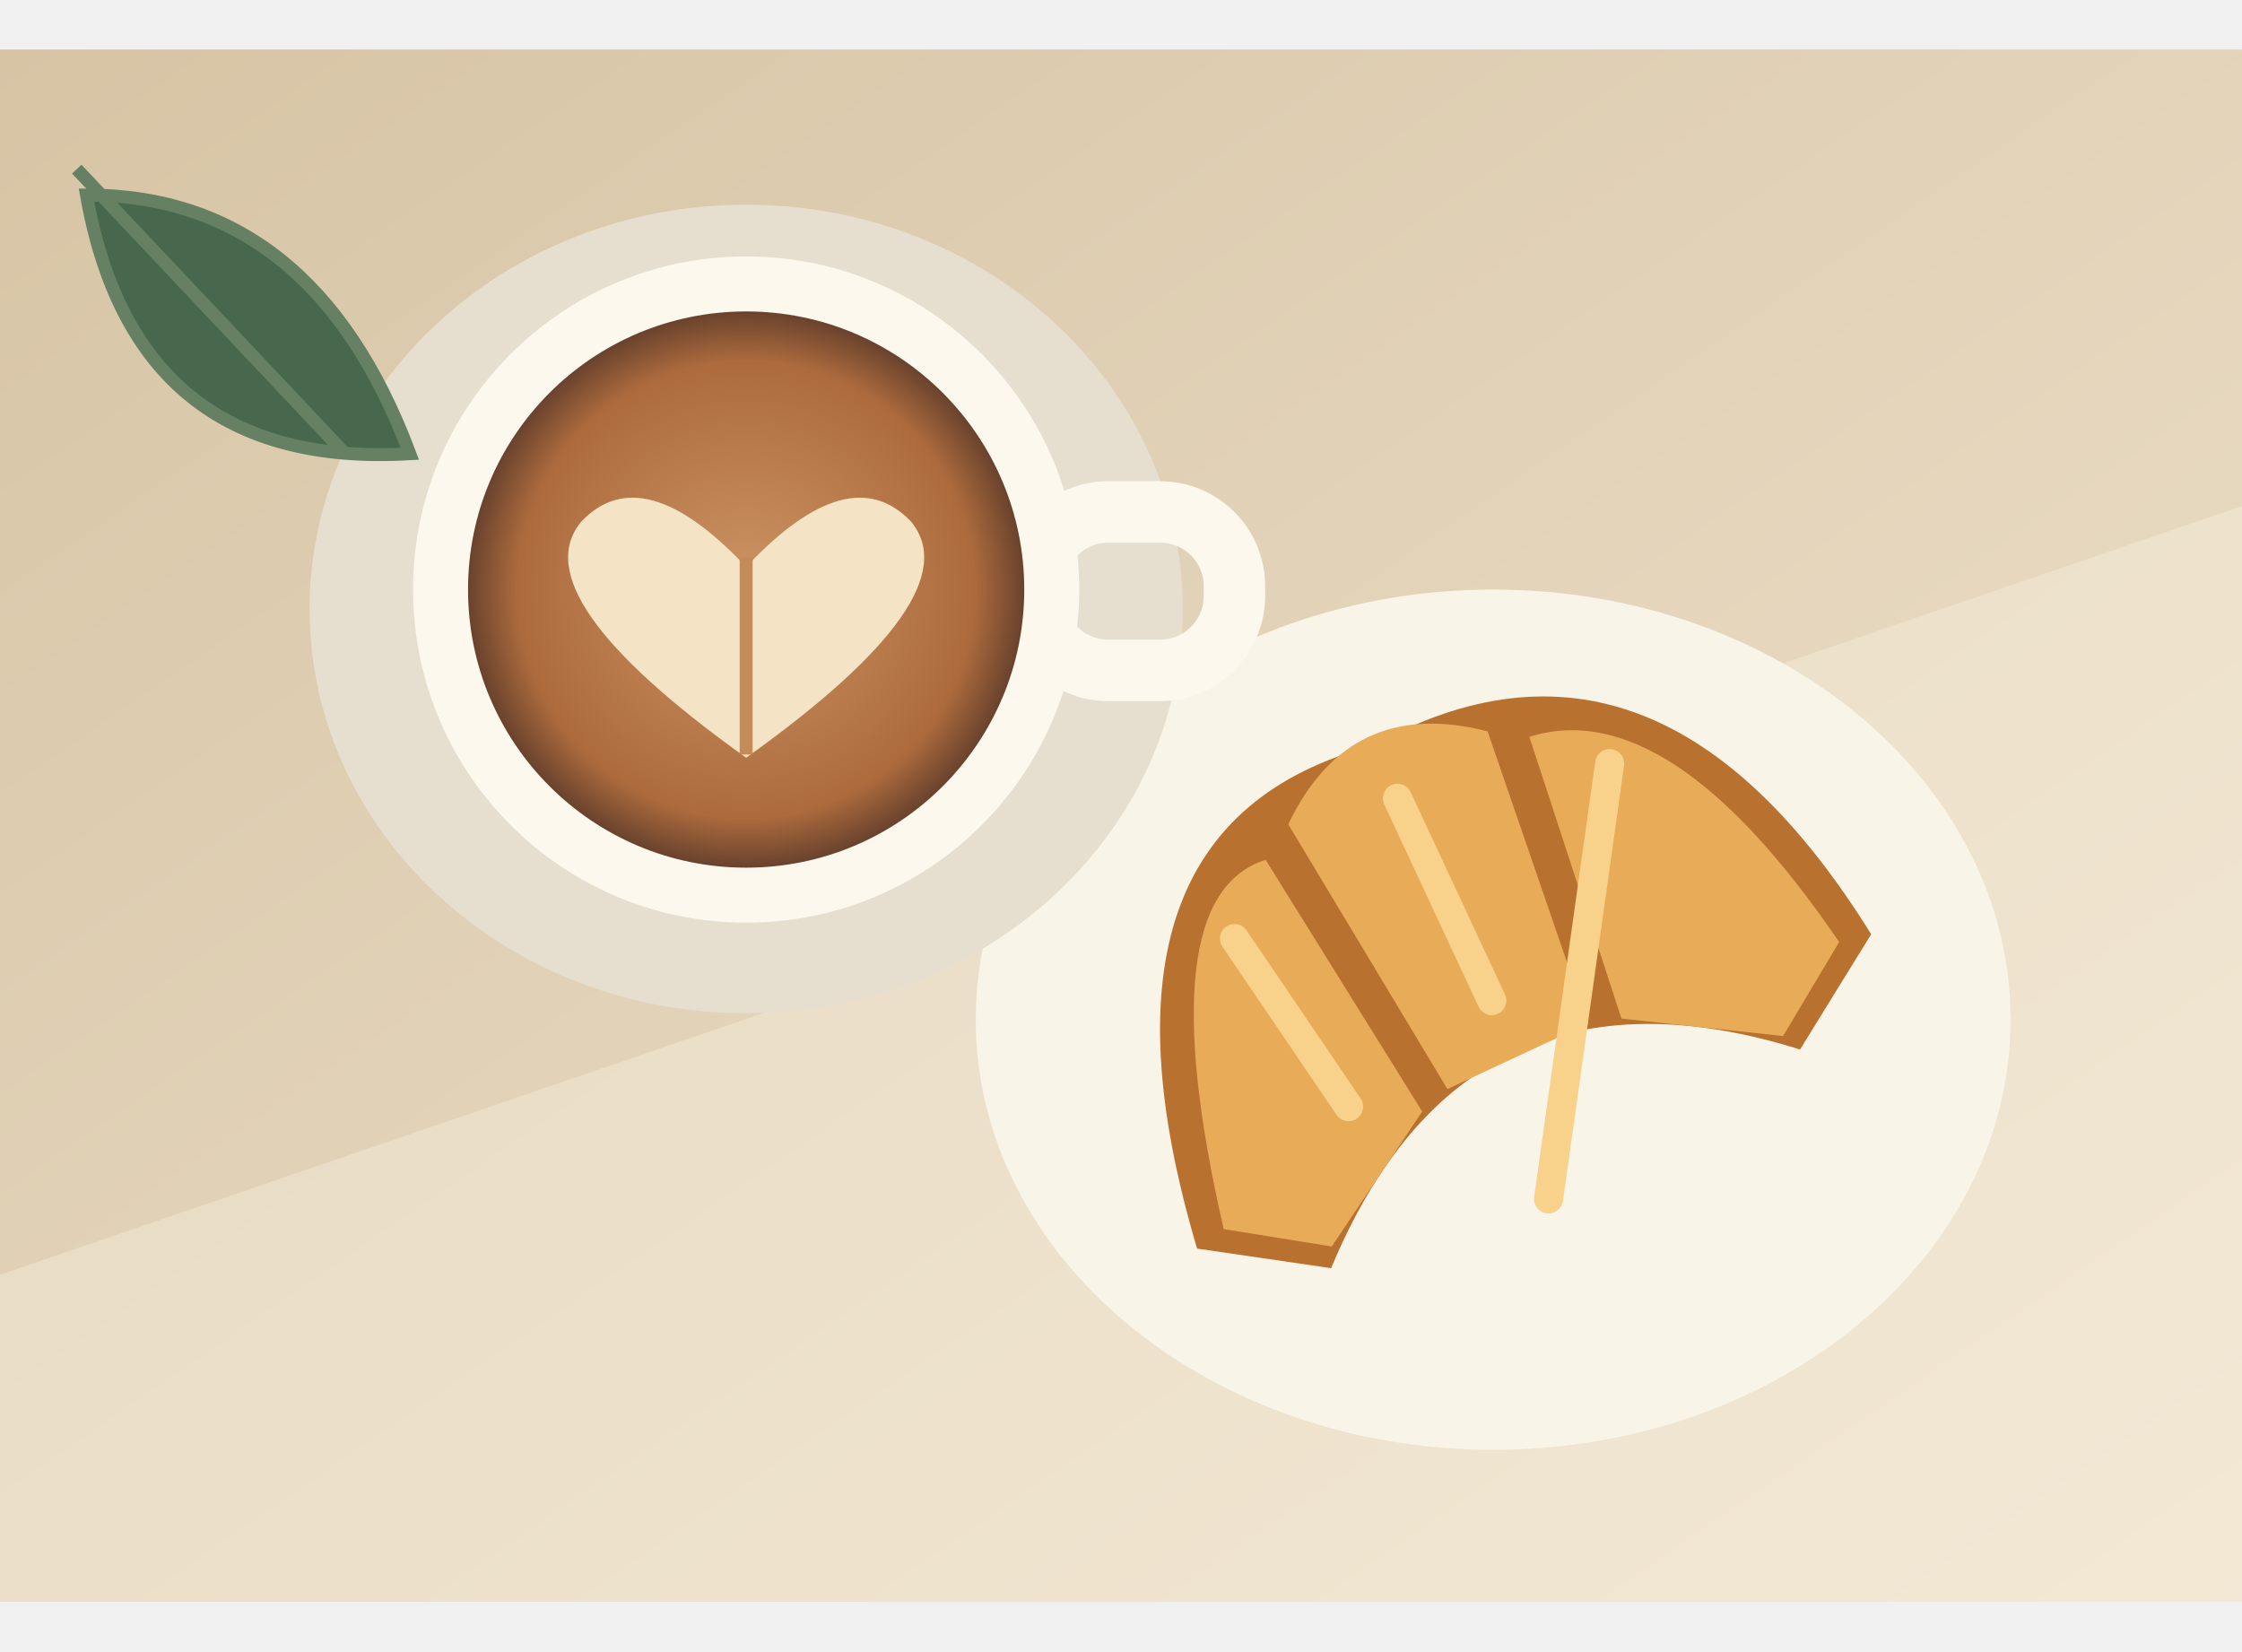
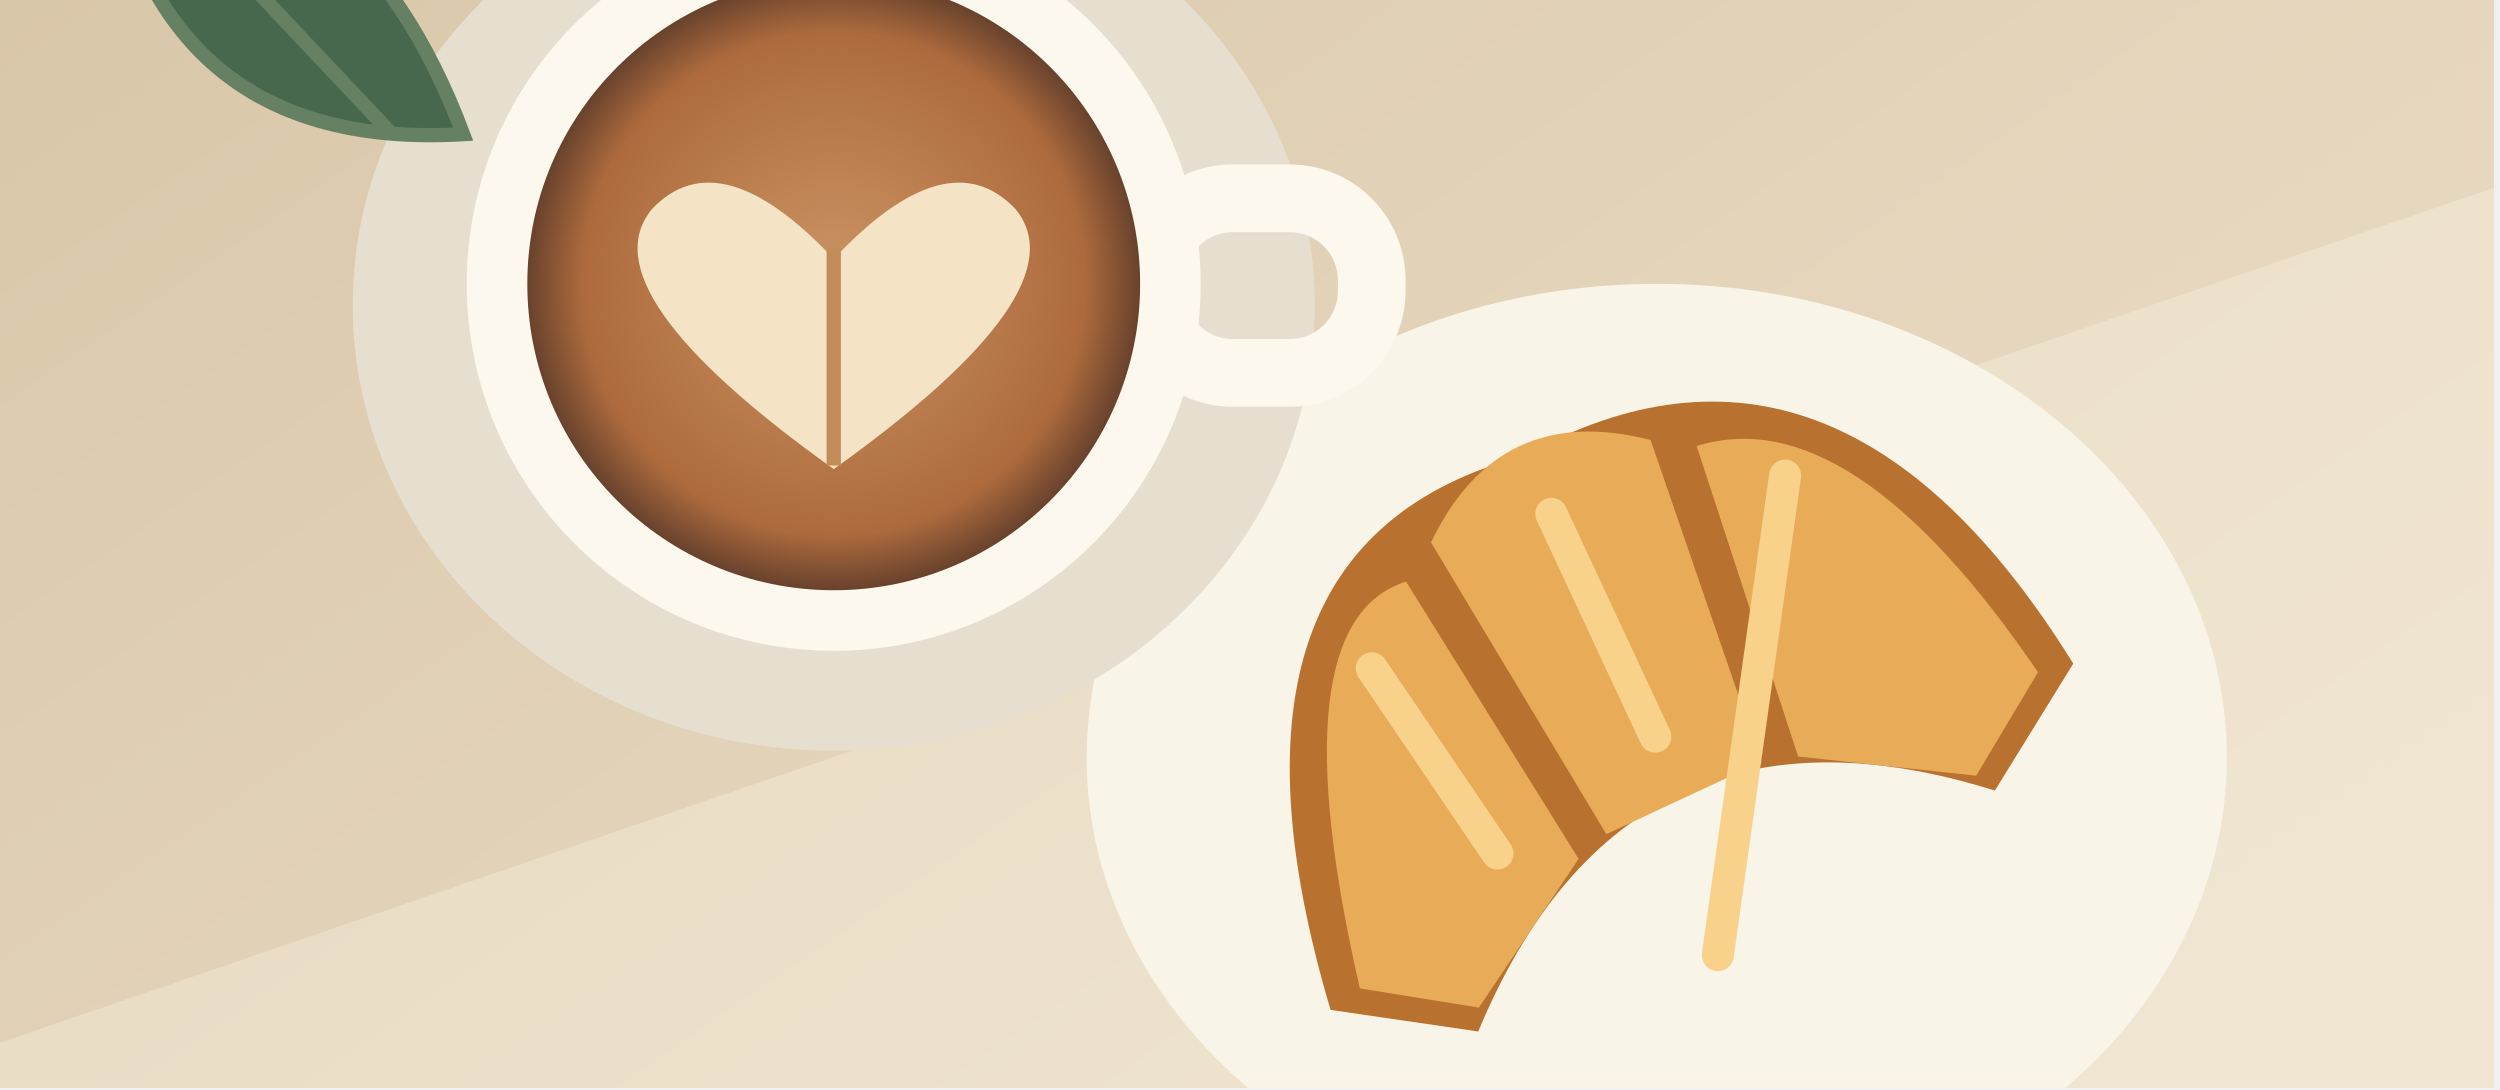
- <svg xmlns="http://www.w3.org/2000/svg" width="850" height="626" viewBox="0 0 850 626" fill="none">
-   <g clip-path="url(#clip0_9_3520)">
-     <g clip-path="url(#clip1_9_3520)">
-       <path d="M-4 18.76H854.2V607.24H-4V18.76Z" fill="url(#paint0_linear_9_3520)" />
-       <path opacity="0.4" d="M-4 484.64L854.2 190.4V607.24H-4" fill="#F8EFDE" />
-       <path d="M566.09 549.618C674.426 549.618 762.25 476.614 762.25 386.56C762.25 296.506 674.426 223.502 566.09 223.502C457.754 223.502 369.93 296.506 369.93 386.56C369.93 476.614 457.754 549.618 566.09 549.618Z" fill="#F9F4E8" />
-       <path d="M453.854 473.347C422.037 366.437 444.251 302.871 520.495 282.649C592.152 242.921 655.126 266.764 709.414 354.178L682.442 397.868C597.966 371.427 538.705 399.06 504.66 480.769L453.854 473.347Z" fill="#B97130" />
-       <path d="M463.929 465.944C444.647 382.047 449.944 335.387 479.82 325.965L539.192 421.378L504.885 472.548L463.929 465.944ZM488.416 312.487C503.929 280.002 529.115 268.258 563.973 277.255L602.084 387.994L548.749 412.864L488.416 312.487ZM579.822 279.333C615.228 268.234 654.377 294.168 697.267 357.136L675.999 392.756L614.749 386.146L579.822 279.333Z" fill="#E8AC58" />
-       <path d="M468.035 355.811L511.27 419.52L468.035 355.811ZM529.821 302.65L565.572 379.318L529.821 302.65ZM610.26 289.49L587.103 454.501L610.26 289.49Z" fill="black" />
-       <path d="M468.035 355.811L511.27 419.52M529.821 302.65L565.572 379.318M610.26 289.49L587.103 454.501" stroke="#F8D18B" stroke-width="11.034" stroke-linecap="round" />
-       <path d="M282.884 384.107C374.293 384.107 448.394 315.495 448.394 230.857C448.394 146.22 374.293 77.607 282.884 77.607C191.475 77.607 117.374 146.22 117.374 230.857C117.374 315.495 191.475 384.107 282.884 384.107Z" fill="#E6DFCF" />
-       <path d="M439.812 194.078H420.196C404.623 194.078 391.998 206.703 391.998 222.276V225.954C391.998 241.527 404.623 254.152 420.196 254.152H439.812C455.385 254.152 468.01 241.527 468.01 225.954V222.276C468.01 206.703 455.385 194.078 439.812 194.078Z" stroke="#FCF8ED" stroke-width="23.294" />
-       <path d="M282.884 349.779C352.625 349.779 409.162 293.242 409.162 223.501C409.162 153.759 352.625 97.223 282.884 97.223C213.143 97.223 156.606 153.759 156.606 223.501C156.606 293.242 213.143 349.779 282.884 349.779Z" fill="#FCF8ED" />
-       <path d="M282.884 328.936C341.115 328.936 388.32 281.731 388.32 223.5C388.32 165.27 341.115 118.064 282.884 118.064C224.653 118.064 177.448 165.27 177.448 223.5C177.448 281.731 224.653 328.936 282.884 328.936Z" fill="url(#paint1_radial_9_3520)" />
-       <path d="M282.884 287.253C225.671 246.387 204.829 216.554 220.358 197.755C235.887 181.409 256.729 187.13 282.884 214.919C309.039 187.13 329.881 181.409 345.41 197.755C360.939 216.554 340.097 246.387 282.884 287.253Z" fill="#F4E4C5" />
-       <path d="M282.884 286.028V211.242V286.028Z" fill="black" />
-       <path d="M282.884 286.028V211.242" stroke="#C38B57" stroke-width="4.904" />
-       <path d="M32.78 73.929C89.993 73.929 130.86 106.622 155.38 172.009C85.907 176.096 45.04 143.402 32.78 73.929ZM29.102 64.121L130.86 172.009L29.102 64.121Z" fill="#47684C" />
-       <path d="M29.102 64.121L130.86 172.009M32.78 73.929C89.993 73.929 130.86 106.622 155.38 172.009C85.907 176.096 45.04 143.402 32.78 73.929Z" stroke="#658062" stroke-width="4.904" />
+ <svg xmlns="http://www.w3.org/2000/svg" width="218" height="95" viewBox="0 0 218 95" fill="none">
+   <g clip-path="url(#clip0_9_1102)">
+     <g clip-path="url(#clip1_9_1102)">
+       <path d="M0 -27.135H217.48V121.994H0V-27.135Z" fill="url(#paint0_linear_9_1102)" />
+       <path opacity="0.4" d="M0 90.926L217.48 16.361V121.994H0" fill="#F8EFDE" />
+       <path d="M144.469 107.392C171.923 107.392 194.179 88.892 194.179 66.071C194.179 43.25 171.923 24.75 144.469 24.75C117.015 24.75 94.759 43.25 94.759 66.071C94.759 88.892 117.015 107.392 144.469 107.392Z" fill="#F9F4E8" />
+       <path d="M116.027 88.064C107.964 60.972 113.593 44.863 132.914 39.738C151.073 29.671 167.032 35.713 180.789 57.865L173.954 68.937C152.547 62.236 137.529 69.239 128.902 89.945L116.027 88.064Z" fill="#B97130" />
+       <path d="M118.58 86.188C113.693 64.928 115.036 53.103 122.607 50.716L137.653 74.895L128.959 87.862L118.58 86.188ZM124.785 47.3C128.716 39.068 135.099 36.092 143.932 38.372L153.59 66.435L140.074 72.737L124.785 47.3ZM147.949 38.899C156.921 36.086 166.842 42.658 177.711 58.615L172.321 67.641L156.8 65.966L147.949 38.899Z" fill="#E8AC58" />
+       <path d="M119.62 58.278L130.577 74.423ZM135.278 44.807L144.338 64.236ZM155.662 41.472L149.794 83.288Z" fill="black" />
+       <path d="M119.62 58.278L130.577 74.423M135.278 44.807L144.338 64.236M155.662 41.472L149.794 83.288" stroke-width="2.796" stroke-linecap="round" stroke="#F8D18B" />
+       <path d="M72.701 65.45C95.865 65.45 114.643 48.062 114.643 26.614C114.643 5.166 95.865 -12.222 72.701 -12.222C49.536 -12.222 30.758 5.166 30.758 26.614C30.758 48.062 49.536 65.45 72.701 65.45Z" fill="#E6DFCF" />
+       <path d="M107.497 17.294H112.468C116.415 17.294 119.614 20.493 119.614 24.44V25.372C119.614 29.318 116.415 32.517 112.468 32.517H107.497C103.551 32.517 100.352 29.318 100.352 25.372V24.44C100.352 20.493 103.551 17.294 107.497 17.294Z" stroke-width="5.903" stroke="#FCF8ED" />
+       <path d="M72.701 56.75C90.374 56.75 104.701 42.423 104.701 24.75C104.701 7.076 90.374 -7.251 72.701 -7.251C55.027 -7.251 40.7 7.076 40.7 24.75C40.7 42.423 55.027 56.75 72.701 56.75Z" fill="#FCF8ED" />
+       <path d="M72.701 51.469C87.457 51.469 99.419 39.507 99.419 24.75C99.419 9.994 87.457 -1.969 72.701 -1.969C57.944 -1.969 45.982 9.994 45.982 24.75C45.982 39.507 57.944 51.469 72.701 51.469Z" fill="url(#paint1_radial_9_1102)" />
+       <path d="M72.701 40.905C58.202 30.549 52.92 22.989 56.855 18.225C60.791 14.083 66.073 15.533 72.701 22.575C79.329 15.533 84.61 14.083 88.546 18.225C92.481 22.989 87.199 30.549 72.701 40.905Z" fill="#F4E4C5" />
+       <path d="M72.701 40.594V21.643Z" fill="black" />
+       <path d="M72.701 40.594V21.643" stroke-width="1.243" stroke="#C38B57" />
+       <path d="M9.321 -13.154C23.819 -13.154 34.175 -4.869 40.389 11.701C22.784 12.736 12.428 4.451 9.321 -13.154ZM8.389 -15.64L34.175 11.701Z" fill="#47684C" />
+       <path d="M8.389 -15.64L34.175 11.701M9.321 -13.154C23.819 -13.154 34.175 -4.869 40.389 11.701C22.784 12.736 12.428 4.451 9.321 -13.154Z" stroke-width="1.243" stroke="#658062" />
    </g>
  </g>
  <defs>
-     <linearGradient id="paint0_linear_9_3520" x1="-4" y1="18.76" x2="544.943" y2="819.302" gradientUnits="userSpaceOnUse">
+     <linearGradient id="paint0_linear_9_1102" x1="0" y1="-27.135" x2="139.11" y2="175.734" gradientUnits="userSpaceOnUse">
      <stop stop-color="#D7C4A5" />
      <stop offset="1" stop-color="#EFE3CE" />
    </linearGradient>
-     <radialGradient id="paint1_radial_9_3520" cx="0" cy="0" r="1" gradientUnits="userSpaceOnUse" gradientTransform="translate(282.884 223.5) scale(105.436)">
+     <radialGradient id="paint1_radial_9_1102" cx="0" cy="0" r="1" gradientUnits="userSpaceOnUse" gradientTransform="translate(72.7005 24.7502) scale(26.719)">
      <stop stop-color="#CC9464" />
      <stop offset="0.82" stop-color="#AD6B3D" />
      <stop offset="1" stop-color="#69422D" />
    </radialGradient>
-     <clipPath id="clip0_9_3520">
-       <rect width="850" height="626" rx="20" fill="white" />
+     <clipPath id="clip0_9_1102">
+       <rect width="217.48" height="94.86" fill="white" />
    </clipPath>
-     <clipPath id="clip1_9_3520">
-       <rect width="858.2" height="588.48" fill="white" transform="translate(-4 18.7598)" />
+     <clipPath id="clip1_9_1102">
+       <rect width="217.48" height="149.129" fill="white" transform="translate(0 -27.1348)" />
    </clipPath>
  </defs>
</svg>
